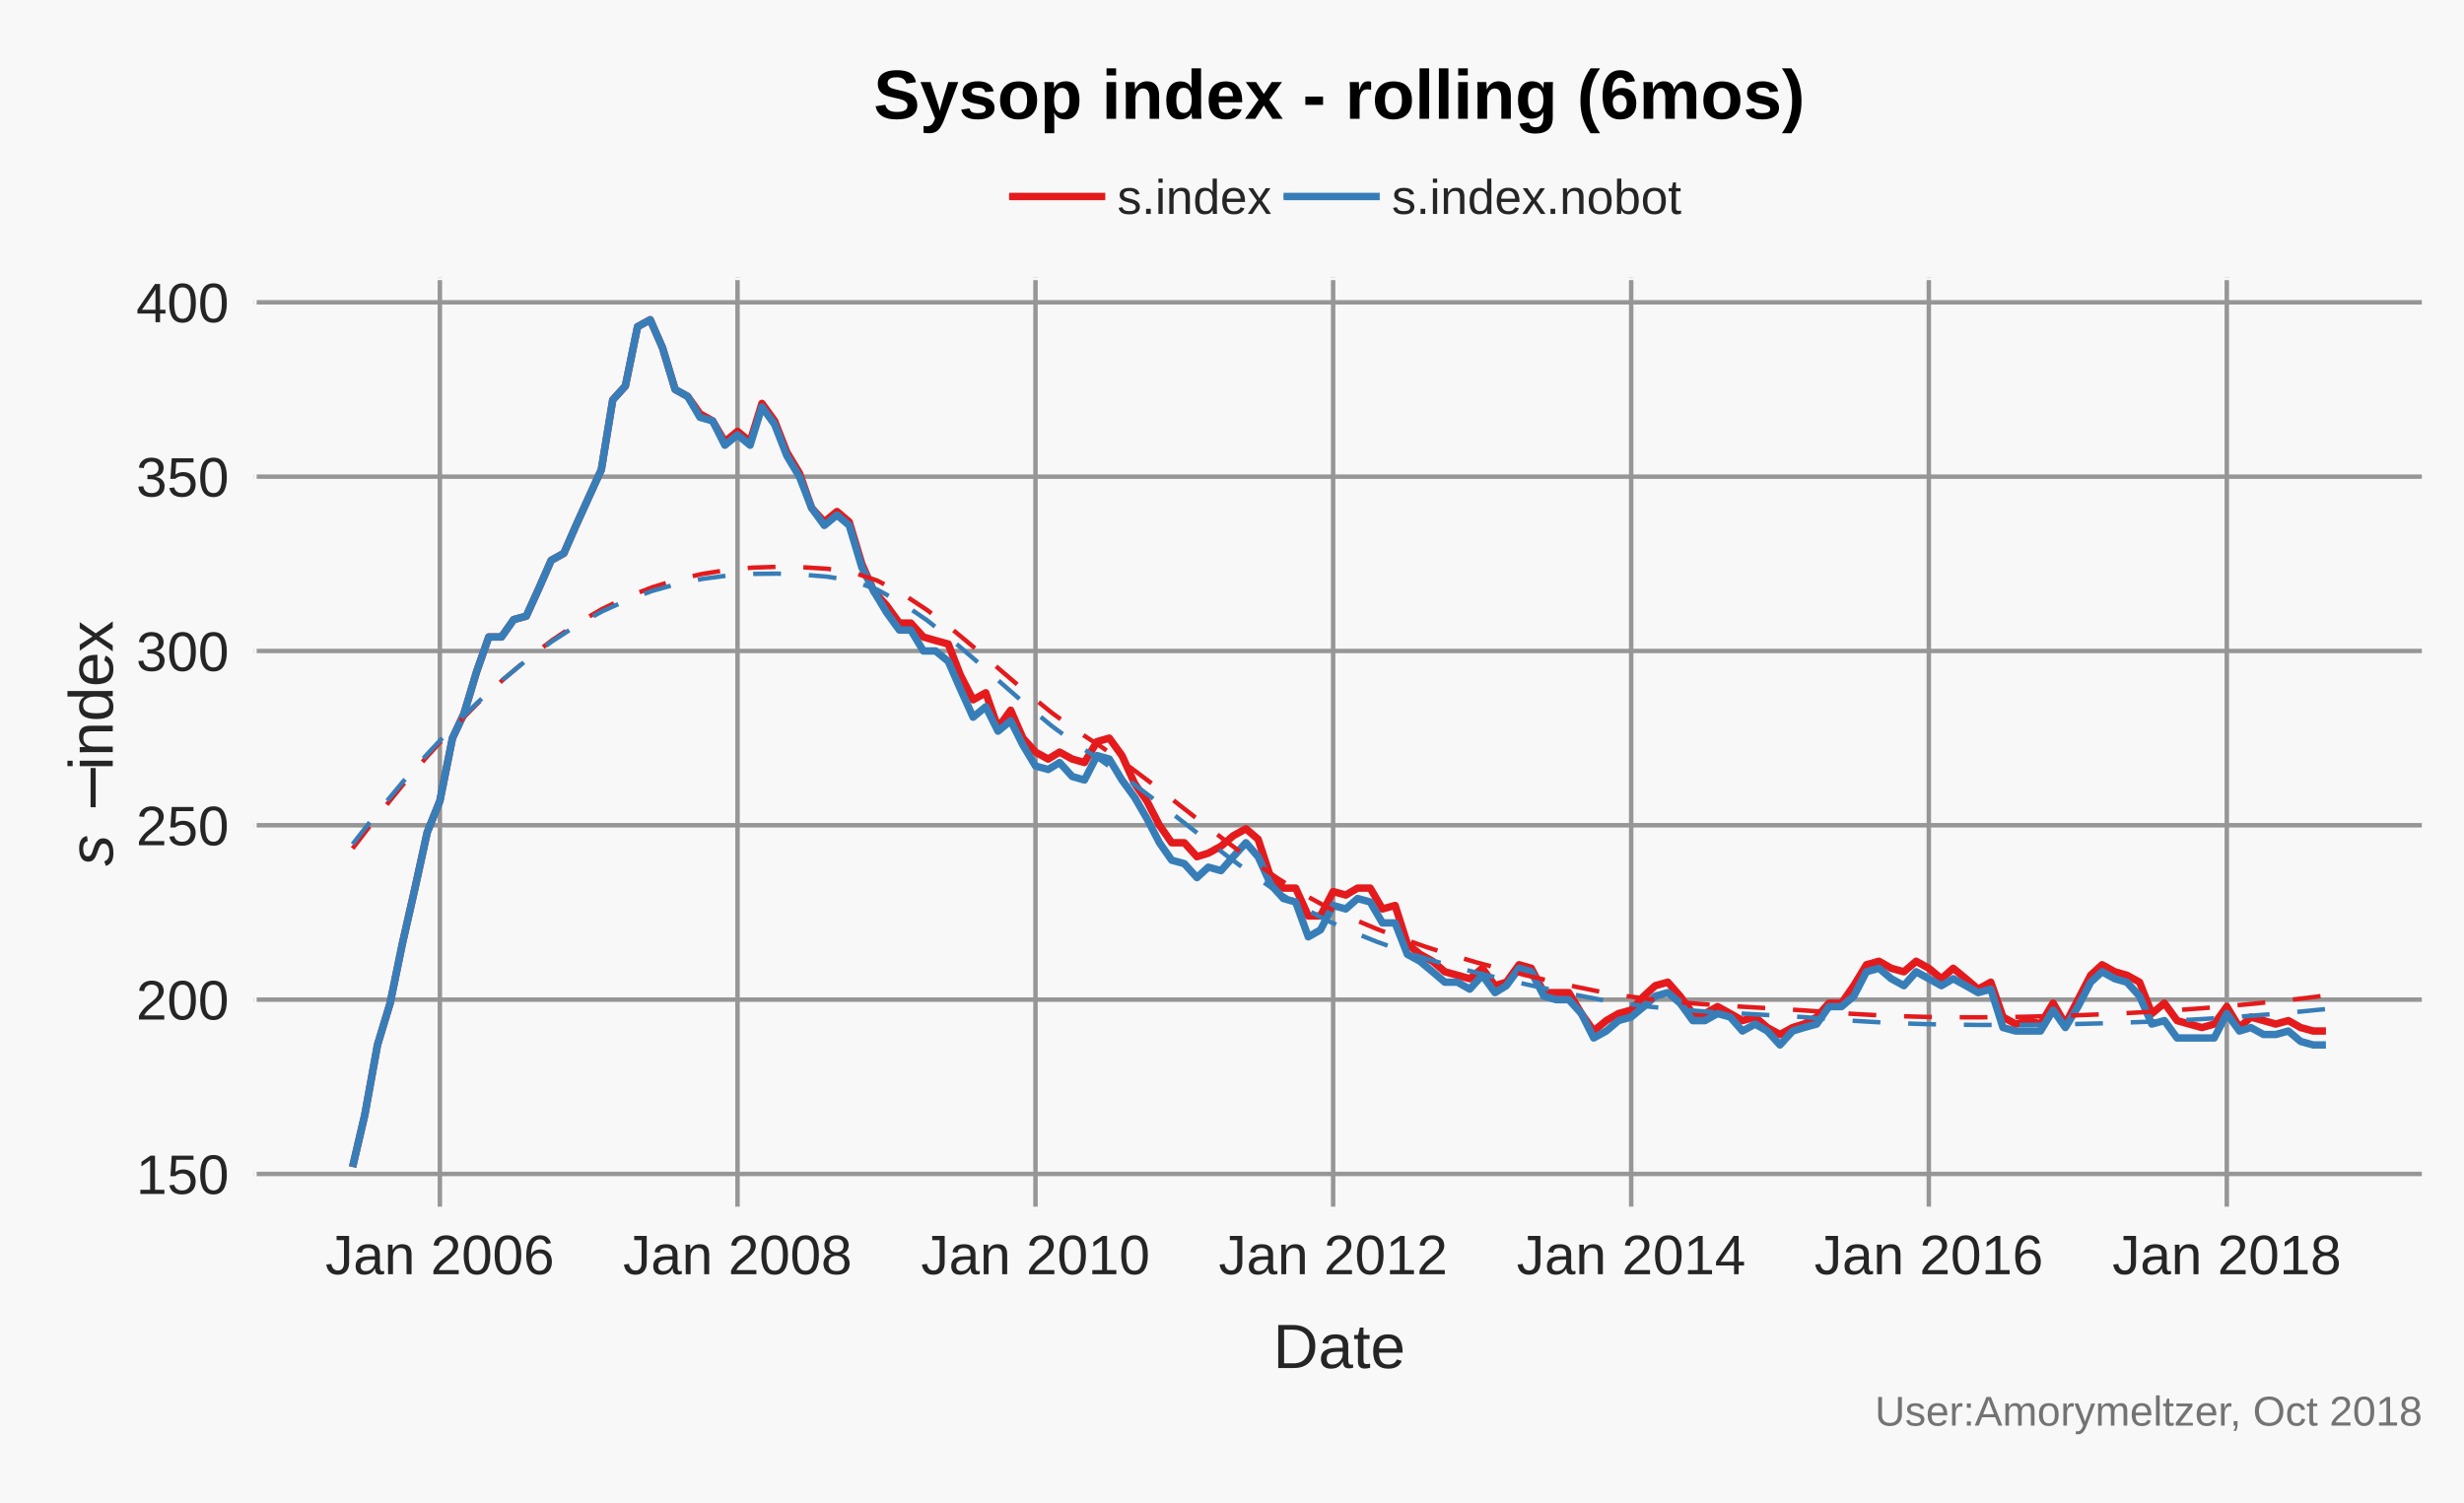
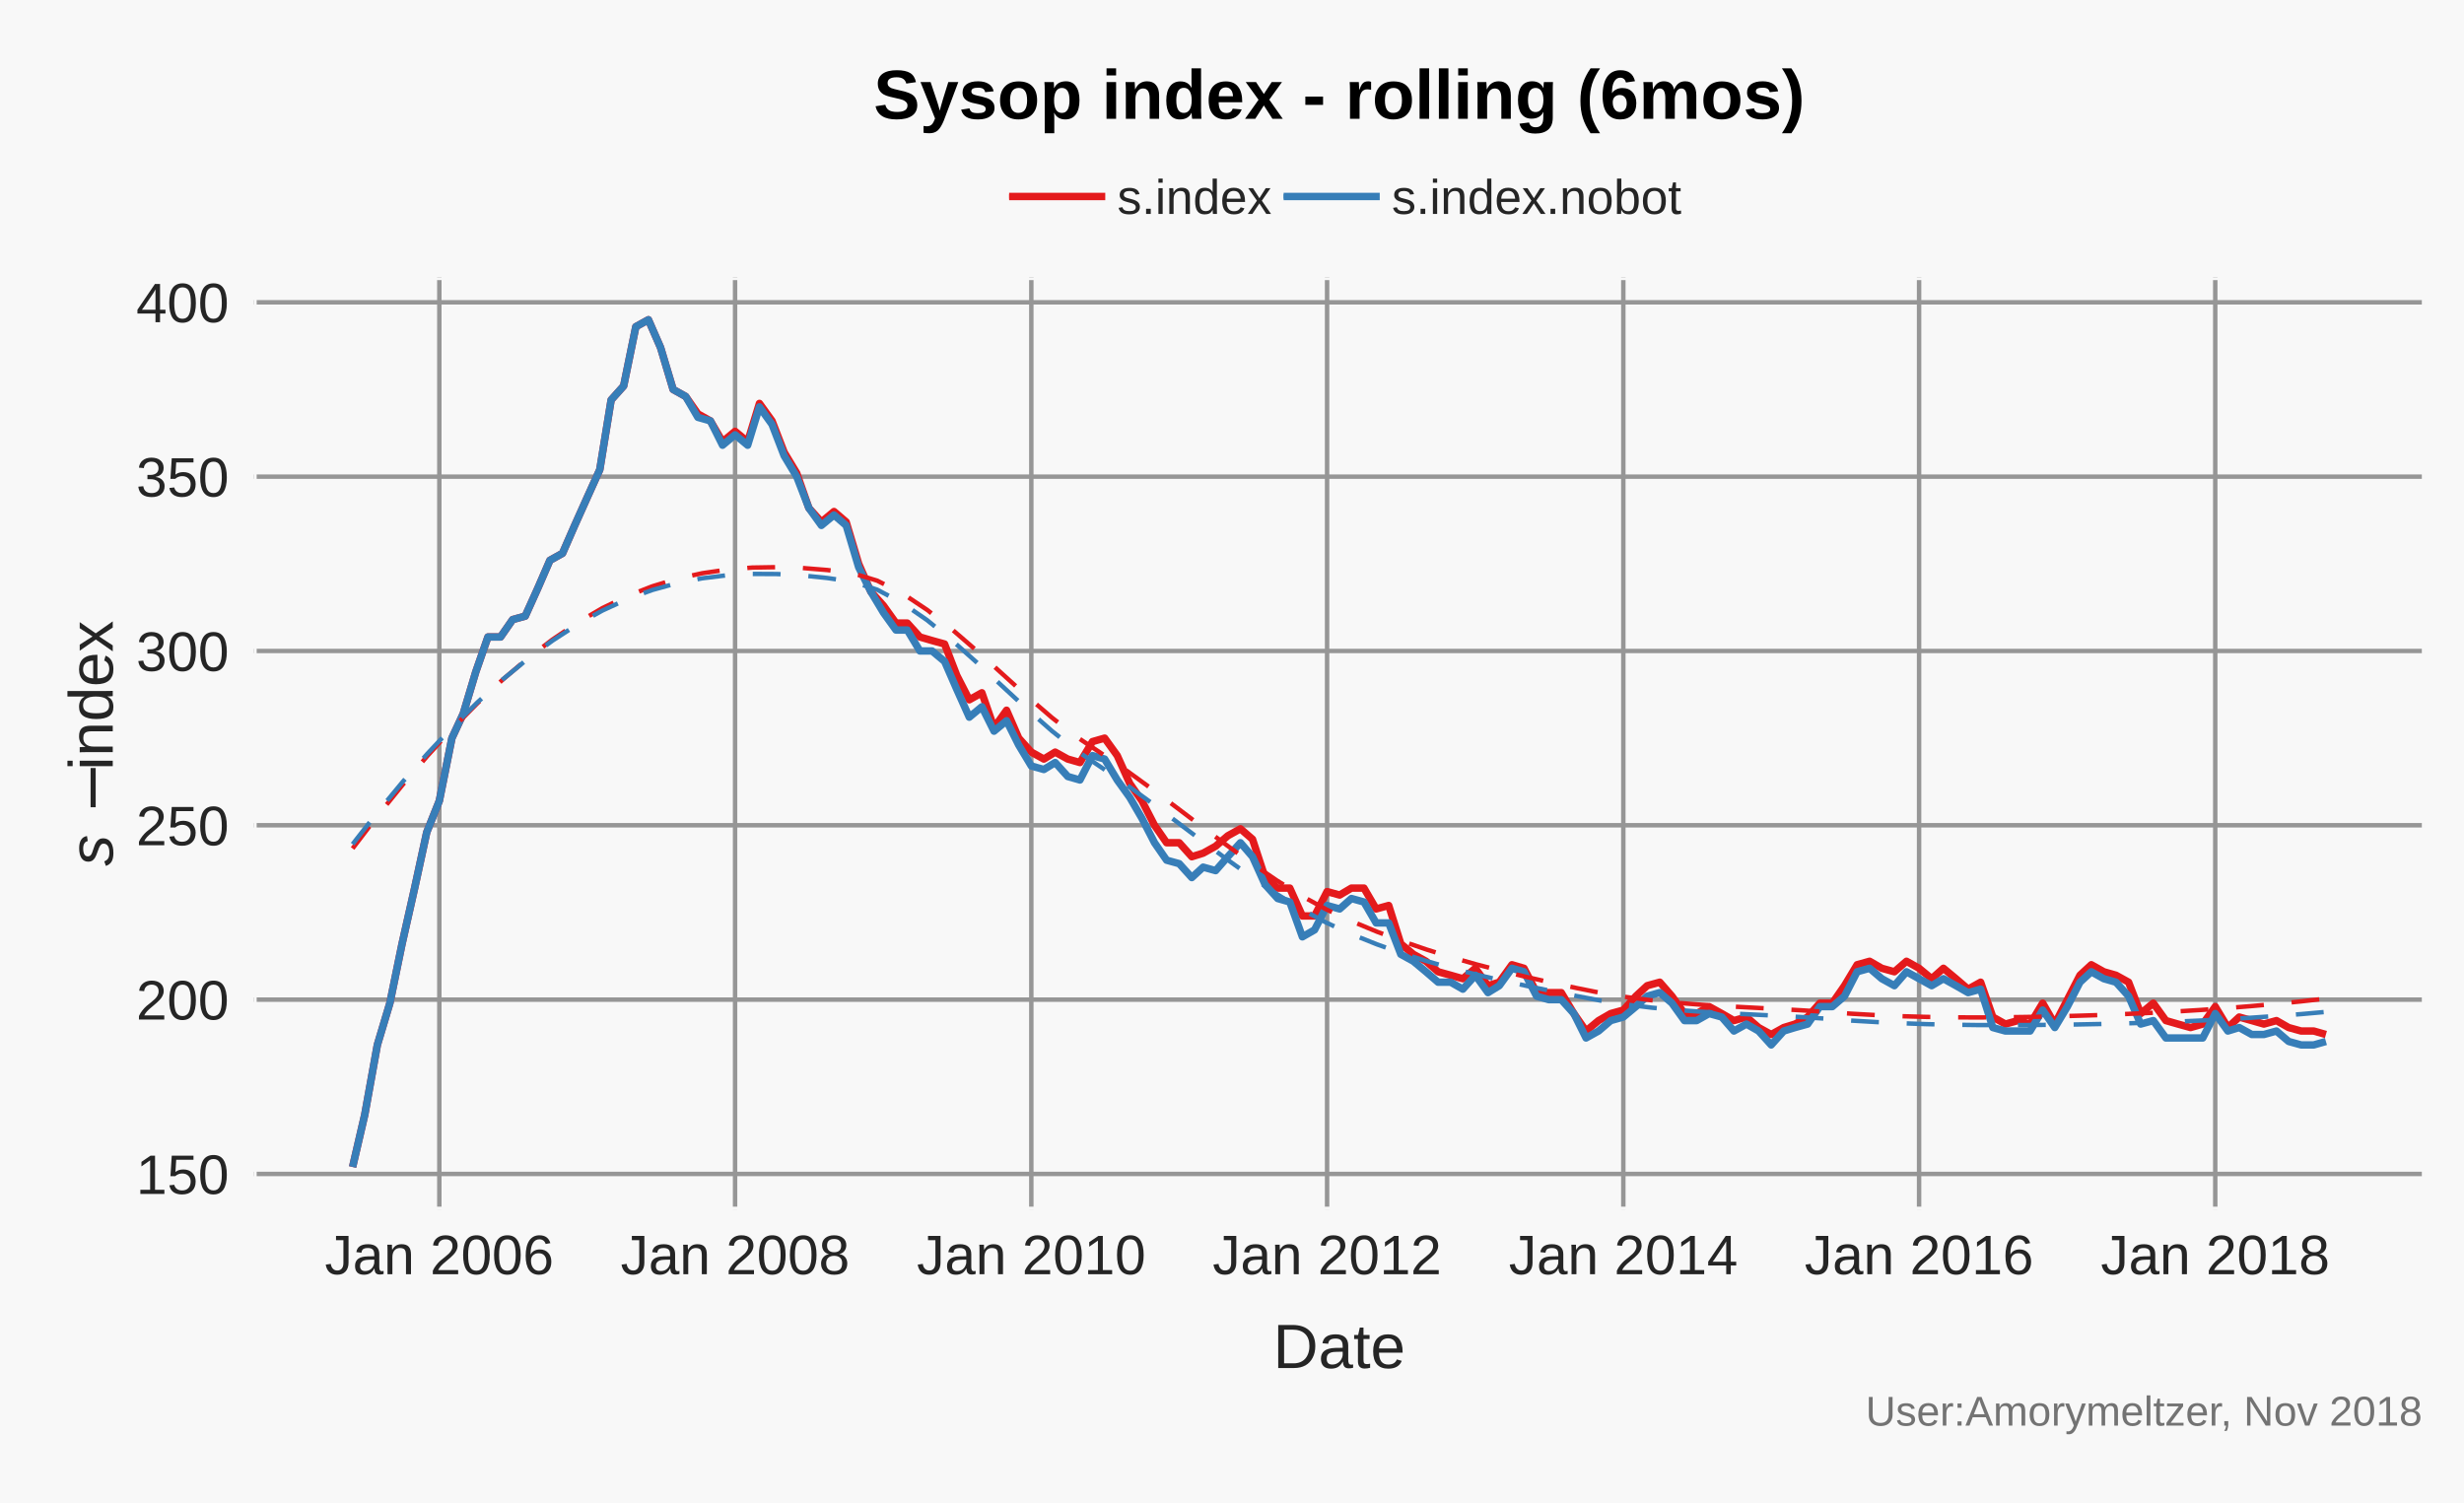
<svg xmlns="http://www.w3.org/2000/svg" viewBox="0 0 354.24 216.00">
  <defs>
    <style type="text/css">
    line, polyline, path, rect, circle {
      fill: none;
      stroke: #000000;
      stroke-linecap: round;
      stroke-linejoin: round;
      stroke-miterlimit: 10.00;
    }
  </style>
  </defs>
  <rect width="100%" height="100%" style="stroke: none; fill: #FFFFFF;" />
  <rect x="0.00" y="0.00" width="354.24" height="216.00" style="stroke-width: 0.78; stroke: #F8F8F8; fill: #F8F8F8;" />
  <defs>
    <clipPath id="cpMzYuNTA4OHwzNDguNTcxfDE3My44Njl8MzkuODc3Ng==">
      <rect x="36.51" y="39.88" width="312.06" height="133.99" />
    </clipPath>
  </defs>
  <rect x="36.51" y="39.88" width="312.06" height="133.99" style="stroke-width: 0.78; stroke: #F8F8F8; fill: #F8F8F8;" clip-path="url(#cpMzYuNTA4OHwzNDguNTcxfDE3My44Njl8MzkuODc3Ng==)" />
  <polyline points="36.51,168.78 348.57,168.78 " style="stroke-width: 0.64; stroke: #969696; stroke-linecap: butt;" clip-path="url(#cpMzYuNTA4OHwzNDguNTcxfDE3My44Njl8MzkuODc3Ng==)" />
  <polyline points="36.51,143.72 348.57,143.72 " style="stroke-width: 0.64; stroke: #969696; stroke-linecap: butt;" clip-path="url(#cpMzYuNTA4OHwzNDguNTcxfDE3My44Njl8MzkuODc3Ng==)" />
  <polyline points="36.51,118.65 348.57,118.65 " style="stroke-width: 0.64; stroke: #969696; stroke-linecap: butt;" clip-path="url(#cpMzYuNTA4OHwzNDguNTcxfDE3My44Njl8MzkuODc3Ng==)" />
  <polyline points="36.51,93.59 348.57,93.59 " style="stroke-width: 0.64; stroke: #969696; stroke-linecap: butt;" clip-path="url(#cpMzYuNTA4OHwzNDguNTcxfDE3My44Njl8MzkuODc3Ng==)" />
  <polyline points="36.51,68.53 348.57,68.53 " style="stroke-width: 0.64; stroke: #969696; stroke-linecap: butt;" clip-path="url(#cpMzYuNTA4OHwzNDguNTcxfDE3My44Njl8MzkuODc3Ng==)" />
  <polyline points="36.51,43.46 348.57,43.46 " style="stroke-width: 0.64; stroke: #969696; stroke-linecap: butt;" clip-path="url(#cpMzYuNTA4OHwzNDguNTcxfDE3My44Njl8MzkuODc3Ng==)" />
-   <polyline points="63.24,173.87 63.24,39.88 " style="stroke-width: 0.64; stroke: #969696; stroke-linecap: butt;" clip-path="url(#cpMzYuNTA4OHwzNDguNTcxfDE3My44Njl8MzkuODc3Ng==)" />
-   <polyline points="106.03,173.87 106.03,39.88 " style="stroke-width: 0.64; stroke: #969696; stroke-linecap: butt;" clip-path="url(#cpMzYuNTA4OHwzNDguNTcxfDE3My44Njl8MzkuODc3Ng==)" />
-   <polyline points="148.87,173.87 148.87,39.88 " style="stroke-width: 0.64; stroke: #969696; stroke-linecap: butt;" clip-path="url(#cpMzYuNTA4OHwzNDguNTcxfDE3My44Njl8MzkuODc3Ng==)" />
-   <polyline points="191.66,173.87 191.66,39.88 " style="stroke-width: 0.64; stroke: #969696; stroke-linecap: butt;" clip-path="url(#cpMzYuNTA4OHwzNDguNTcxfDE3My44Njl8MzkuODc3Ng==)" />
-   <polyline points="234.51,173.87 234.51,39.88 " style="stroke-width: 0.64; stroke: #969696; stroke-linecap: butt;" clip-path="url(#cpMzYuNTA4OHwzNDguNTcxfDE3My44Njl8MzkuODc3Ng==)" />
-   <polyline points="277.30,173.87 277.30,39.88 " style="stroke-width: 0.64; stroke: #969696; stroke-linecap: butt;" clip-path="url(#cpMzYuNTA4OHwzNDguNTcxfDE3My44Njl8MzkuODc3Ng==)" />
-   <polyline points="320.14,173.87 320.14,39.88 " style="stroke-width: 0.64; stroke: #969696; stroke-linecap: butt;" clip-path="url(#cpMzYuNTA4OHwzNDguNTcxfDE3My44Njl8MzkuODc3Ng==)" />
-   <polyline points="50.69,167.78 52.45,160.26 54.27,150.23 56.09,144.22 57.84,135.70 59.66,127.68 61.42,119.66 63.24,115.14 65.05,106.12 66.70,102.61 68.51,96.60 70.27,91.58 72.09,91.58 73.85,89.08 75.66,88.58 77.48,84.57 79.24,80.56 81.06,79.55 82.81,75.54 84.63,71.53 86.45,67.52 88.09,57.50 89.91,55.49 91.66,46.97 93.48,45.97 95.24,49.98 97.06,55.99 98.87,57.00 100.63,59.50 102.45,60.51 104.21,63.51 106.03,62.01 107.84,63.51 109.54,58.00 111.36,60.51 113.12,65.02 114.93,68.02 116.69,73.04 118.51,75.04 120.33,73.54 122.09,75.04 123.90,81.06 125.66,85.07 127.48,87.07 129.30,89.58 130.94,89.58 132.75,91.58 134.51,92.09 136.33,92.59 138.09,97.10 139.90,100.61 141.72,99.60 143.48,104.62 145.30,102.11 147.06,106.12 148.87,108.13 150.69,109.13 152.33,108.13 154.15,109.13 155.91,109.63 157.72,106.62 159.48,106.12 161.30,108.63 163.12,112.64 164.87,115.14 166.69,118.65 168.45,121.16 170.27,121.16 172.08,123.17 173.72,122.66 175.54,121.66 177.30,120.16 179.12,119.15 180.88,120.66 182.69,126.17 184.51,127.68 186.27,127.68 188.09,131.69 189.84,131.69 191.66,128.18 193.48,128.68 195.18,127.68 196.99,127.68 198.75,130.68 200.57,130.18 202.33,135.70 204.15,137.20 205.96,138.20 207.72,139.71 209.54,140.21 211.30,140.71 213.11,139.21 214.93,141.71 216.57,141.21 218.39,138.70 220.15,139.21 221.96,142.71 223.72,142.71 225.54,142.71 227.36,145.72 229.12,148.23 230.93,146.73 232.69,145.72 234.51,145.22 236.32,143.22 237.97,141.71 239.78,141.21 241.54,143.22 243.36,145.72 245.12,145.72 246.93,144.72 248.75,145.72 250.51,146.73 252.33,146.22 254.08,147.73 255.90,148.73 257.72,147.73 259.36,147.23 261.18,146.22 262.94,144.22 264.75,144.22 266.51,141.71 268.33,138.70 270.14,138.20 271.90,139.21 273.72,139.71 275.48,138.20 277.30,139.21 279.11,140.71 280.81,139.21 282.63,140.71 284.39,142.21 286.21,141.21 287.96,146.22 289.78,147.23 291.60,146.73 293.36,147.23 295.17,144.22 296.93,147.23 298.75,143.72 300.57,140.21 302.21,138.70 304.02,139.71 305.78,140.21 307.60,141.21 309.36,145.72 311.17,144.22 312.99,146.73 314.75,147.23 316.57,147.73 318.33,147.23 320.14,144.72 321.96,147.73 323.60,146.22 325.42,146.73 327.18,147.23 328.99,146.73 330.75,147.73 332.57,148.23 334.39,148.23 " style="stroke-width: 1.07; stroke: #E41A1C; stroke-linecap: butt;" clip-path="url(#cpMzYuNTA4OHwzNDguNTcxfDE3My44Njl8MzkuODc3Ng==)" />
-   <polyline points="50.69,167.78 52.45,160.26 54.27,150.23 56.09,144.22 57.84,135.70 59.66,127.68 61.42,119.66 63.24,115.14 65.05,106.12 66.70,102.61 68.51,96.60 70.27,91.58 72.09,91.58 73.85,89.08 75.66,88.58 77.48,84.57 79.24,80.56 81.06,79.55 82.81,75.54 84.63,71.53 86.45,67.52 88.09,57.50 89.91,55.49 91.66,46.97 93.48,45.97 95.24,49.98 97.06,55.99 98.87,57.00 100.63,60.00 102.45,60.51 104.21,64.01 106.03,62.51 107.84,64.01 109.54,58.50 111.36,61.01 113.12,65.52 114.93,68.53 116.69,73.04 118.51,75.54 120.33,74.04 122.09,75.54 123.90,81.56 125.66,85.07 127.48,88.08 129.30,90.58 130.94,90.58 132.75,93.59 134.51,93.59 136.33,95.09 138.09,99.10 139.90,103.11 141.72,101.61 143.48,105.12 145.30,103.62 147.06,107.12 148.87,110.13 150.69,110.63 152.33,109.63 154.15,111.64 155.91,112.14 157.72,108.63 159.48,109.13 161.30,112.14 163.12,114.64 164.87,117.65 166.69,121.16 168.45,123.67 170.27,124.17 172.08,126.17 173.72,124.67 175.54,125.17 177.30,123.17 179.12,121.16 180.88,123.17 182.69,127.18 184.51,129.18 186.27,129.68 188.09,134.69 189.84,133.69 191.66,130.18 193.48,130.68 195.18,129.18 196.99,129.68 198.75,132.69 200.57,132.69 202.33,137.20 204.15,138.20 205.96,139.71 207.72,141.21 209.54,141.21 211.30,142.21 213.11,140.21 214.93,142.71 216.57,141.71 218.39,139.21 220.15,139.71 221.96,143.22 223.72,143.72 225.54,143.72 227.36,145.72 229.12,149.23 230.93,148.23 232.69,146.73 234.51,146.22 236.32,144.72 237.97,143.22 239.78,142.71 241.54,144.22 243.36,146.73 245.12,146.73 246.93,145.72 248.75,146.22 250.51,148.23 252.33,147.23 254.08,148.23 255.90,150.23 257.72,148.23 259.36,147.73 261.18,147.23 262.94,144.72 264.75,144.72 266.51,143.22 268.33,139.71 270.14,139.21 271.90,140.71 273.72,141.71 275.48,139.71 277.30,140.71 279.11,141.71 280.81,140.71 282.63,141.71 284.39,142.71 286.21,142.21 287.96,147.73 289.78,148.23 291.60,148.23 293.36,148.23 295.17,145.22 296.93,147.73 298.75,144.72 300.57,141.21 302.21,139.71 304.02,140.71 305.78,141.21 307.60,143.22 309.36,147.23 311.17,146.73 312.99,149.23 314.75,149.23 316.57,149.23 318.33,149.23 320.14,145.72 321.96,148.23 323.60,147.73 325.42,148.73 327.18,148.73 328.99,148.23 330.75,149.73 332.57,150.23 334.39,150.23 " style="stroke-width: 1.07; stroke: #377EB8; stroke-linecap: butt;" clip-path="url(#cpMzYuNTA4OHwzNDguNTcxfDE3My44Njl8MzkuODc3Ng==)" />
-   <polyline points="50.69,121.99 54.28,117.31 57.88,112.87 61.47,108.69 65.06,104.77 68.65,101.13 72.24,97.79 75.83,94.74 79.42,92.01 83.01,89.61 86.60,87.54 90.19,85.82 93.79,84.43 97.38,83.33 100.97,82.51 104.56,81.95 108.15,81.61 111.74,81.49 115.33,81.55 118.92,81.77 122.51,82.26 126.11,83.47 129.70,85.34 133.29,87.71 136.88,90.46 140.47,93.44 144.06,96.54 147.65,99.60 151.24,102.50 154.83,105.09 158.42,107.43 162.02,109.97 165.61,112.66 169.20,115.45 172.79,118.26 176.38,121.03 179.97,123.70 183.56,126.19 187.15,128.45 190.74,130.40 194.34,132.05 197.93,133.55 201.52,134.92 205.11,136.17 208.70,137.32 212.29,138.37 215.88,139.34 219.47,140.24 223.06,141.09 226.65,141.89 230.25,142.62 233.84,143.21 237.43,143.68 241.02,144.06 244.61,144.35 248.20,144.60 251.79,144.81 255.38,145.02 258.97,145.24 262.57,145.49 266.16,145.75 269.75,145.95 273.34,146.10 276.93,146.20 280.52,146.25 284.11,146.26 287.70,146.24 291.29,146.17 294.88,146.08 298.48,145.97 302.07,145.83 305.66,145.66 309.25,145.46 312.84,145.23 316.43,144.97 320.02,144.67 323.61,144.34 327.20,143.97 330.80,143.57 334.39,143.12 " style="stroke-width: 0.64; stroke: #E41A1C; stroke-dasharray: 4.00,4.00; stroke-linecap: butt;" clip-path="url(#cpMzYuNTA4OHwzNDguNTcxfDE3My44Njl8MzkuODc3Ng==)" />
-   <polyline points="50.69,121.37 54.28,116.79 57.88,112.45 61.47,108.37 65.06,104.55 68.65,101.00 72.24,97.75 75.83,94.80 79.42,92.17 83.01,89.85 86.60,87.88 90.19,86.26 93.79,84.95 97.38,83.95 100.97,83.23 104.56,82.75 108.15,82.51 111.74,82.47 115.33,82.61 118.92,82.91 122.51,83.47 126.11,84.77 129.70,86.72 133.29,89.19 136.88,92.04 140.47,95.12 144.06,98.30 147.65,101.44 151.24,104.40 154.83,107.05 158.42,109.43 162.02,111.99 165.61,114.70 169.20,117.48 172.79,120.29 176.38,123.04 179.97,125.69 183.56,128.16 187.15,130.39 190.74,132.32 194.34,133.94 197.93,135.39 201.52,136.68 205.11,137.85 208.70,138.89 212.29,139.85 215.88,140.72 219.47,141.53 223.06,142.31 226.65,143.06 230.25,143.75 233.84,144.31 237.43,144.76 241.02,145.10 244.61,145.38 248.20,145.60 251.79,145.80 255.38,146.00 258.97,146.21 262.57,146.47 266.16,146.74 269.75,146.95 273.34,147.12 276.93,147.24 280.52,147.31 284.11,147.35 287.70,147.36 291.29,147.34 294.88,147.29 298.48,147.22 302.07,147.13 305.66,147.01 309.25,146.88 312.84,146.71 316.43,146.52 320.02,146.29 323.61,146.04 327.20,145.75 330.80,145.43 334.39,145.07 " style="stroke-width: 0.64; stroke: #377EB8; stroke-dasharray: 4.00,4.00; stroke-linecap: butt;" clip-path="url(#cpMzYuNTA4OHwzNDguNTcxfDE3My44Njl8MzkuODc3Ng==)" />
+   <polyline points="63.16,173.87 63.16,39.88 " style="stroke-width: 0.64; stroke: #969696; stroke-linecap: butt;" clip-path="url(#cpMzYuNTA4OHwzNDguNTcxfDE3My44Njl8MzkuODc3Ng==)" />
+   <polyline points="105.68,173.87 105.68,39.88 " style="stroke-width: 0.64; stroke: #969696; stroke-linecap: butt;" clip-path="url(#cpMzYuNTA4OHwzNDguNTcxfDE3My44Njl8MzkuODc3Ng==)" />
+   <polyline points="148.27,173.87 148.27,39.88 " style="stroke-width: 0.64; stroke: #969696; stroke-linecap: butt;" clip-path="url(#cpMzYuNTA4OHwzNDguNTcxfDE3My44Njl8MzkuODc3Ng==)" />
+   <polyline points="190.79,173.87 190.79,39.88 " style="stroke-width: 0.64; stroke: #969696; stroke-linecap: butt;" clip-path="url(#cpMzYuNTA4OHwzNDguNTcxfDE3My44Njl8MzkuODc3Ng==)" />
+   <polyline points="233.38,173.87 233.38,39.88 " style="stroke-width: 0.64; stroke: #969696; stroke-linecap: butt;" clip-path="url(#cpMzYuNTA4OHwzNDguNTcxfDE3My44Njl8MzkuODc3Ng==)" />
+   <polyline points="275.90,173.87 275.90,39.88 " style="stroke-width: 0.64; stroke: #969696; stroke-linecap: butt;" clip-path="url(#cpMzYuNTA4OHwzNDguNTcxfDE3My44Njl8MzkuODc3Ng==)" />
+   <polyline points="318.48,173.87 318.48,39.88 " style="stroke-width: 0.64; stroke: #969696; stroke-linecap: butt;" clip-path="url(#cpMzYuNTA4OHwzNDguNTcxfDE3My44Njl8MzkuODc3Ng==)" />
+   <polyline points="50.69,167.78 52.44,160.26 54.25,150.23 56.05,144.22 57.80,135.70 59.61,127.68 61.35,119.66 63.16,115.14 64.97,106.12 66.60,102.61 68.40,96.60 70.15,91.58 71.96,91.58 73.70,89.08 75.51,88.58 77.32,84.57 79.06,80.56 80.87,79.55 82.62,75.54 84.42,71.53 86.23,67.52 87.86,57.50 89.66,55.49 91.41,46.97 93.22,45.97 94.97,49.98 96.77,55.99 98.58,57.00 100.33,59.50 102.13,60.51 103.88,63.51 105.68,62.01 107.49,63.51 109.18,58.00 110.99,60.51 112.73,65.02 114.54,68.02 116.29,73.04 118.09,75.04 119.90,73.54 121.65,75.04 123.45,81.06 125.20,85.07 127.01,87.07 128.81,89.58 130.44,89.58 132.25,91.58 134.00,92.09 135.80,92.59 137.55,97.10 139.35,100.61 141.16,99.60 142.91,104.62 144.71,102.11 146.46,106.12 148.27,108.13 150.07,109.13 151.70,108.13 153.51,109.13 155.26,109.63 157.06,106.62 158.81,106.12 160.62,108.63 162.42,112.64 164.17,115.14 165.98,118.65 167.72,121.16 169.53,121.16 171.34,123.17 172.97,122.66 174.77,121.66 176.52,120.16 178.33,119.15 180.07,120.66 181.88,126.17 183.69,127.68 185.43,127.68 187.24,131.69 188.99,131.69 190.79,128.18 192.60,128.68 194.29,127.68 196.09,127.68 197.84,130.68 199.65,130.18 201.39,135.70 203.20,137.20 205.01,138.20 206.75,139.71 208.56,140.21 210.31,140.71 212.11,139.21 213.92,141.71 215.55,141.21 217.36,138.70 219.10,139.21 220.91,142.71 222.66,142.71 224.46,142.71 226.27,145.72 228.02,148.23 229.82,146.73 231.57,145.72 233.38,145.22 235.18,143.22 236.81,141.71 238.62,141.21 240.37,143.22 242.17,145.72 243.92,145.72 245.72,144.72 247.53,145.72 249.28,146.73 251.08,146.22 252.83,147.73 254.64,148.73 256.44,147.73 258.07,147.23 259.88,146.22 261.63,144.22 263.43,144.22 265.18,141.71 266.99,138.70 268.79,138.20 270.54,139.21 272.35,139.71 274.09,138.20 275.90,139.21 277.71,140.71 279.40,139.21 281.20,140.71 282.95,142.21 284.75,141.21 286.50,146.22 288.31,147.23 290.11,146.73 291.86,147.23 293.67,144.22 295.41,147.23 297.22,143.72 299.03,140.21 300.66,138.70 302.46,139.71 304.21,140.21 306.02,141.21 307.76,145.72 309.57,144.22 311.38,146.73 313.12,147.23 314.93,147.73 316.68,147.23 318.48,144.72 320.29,147.73 321.92,146.22 323.73,146.73 325.47,147.23 327.28,146.73 329.03,147.73 330.83,148.23 332.64,148.23 334.39,148.73 " style="stroke-width: 1.07; stroke: #E41A1C; stroke-linecap: butt;" clip-path="url(#cpMzYuNTA4OHwzNDguNTcxfDE3My44Njl8MzkuODc3Ng==)" />
+   <polyline points="50.69,167.78 52.44,160.26 54.25,150.23 56.05,144.22 57.80,135.70 59.61,127.68 61.35,119.66 63.16,115.14 64.97,106.12 66.60,102.61 68.40,96.60 70.15,91.58 71.96,91.58 73.70,89.08 75.51,88.58 77.32,84.57 79.06,80.56 80.87,79.55 82.62,75.54 84.42,71.53 86.23,67.52 87.86,57.50 89.66,55.49 91.41,46.97 93.22,45.97 94.97,49.98 96.77,55.99 98.58,57.00 100.33,60.00 102.13,60.51 103.88,64.01 105.68,62.51 107.49,64.01 109.18,58.50 110.99,61.01 112.73,65.52 114.54,68.53 116.29,73.04 118.09,75.54 119.90,74.04 121.65,75.54 123.45,81.56 125.20,85.07 127.01,88.08 128.81,90.58 130.44,90.58 132.25,93.59 134.00,93.59 135.80,95.09 137.55,99.10 139.35,103.11 141.16,101.61 142.91,105.12 144.71,103.62 146.46,107.12 148.27,110.13 150.07,110.63 151.70,109.63 153.51,111.64 155.26,112.14 157.06,108.63 158.81,109.13 160.62,112.14 162.42,114.64 164.17,117.65 165.98,121.16 167.72,123.67 169.53,124.17 171.34,126.17 172.97,124.67 174.77,125.17 176.52,123.17 178.33,121.16 180.07,123.17 181.88,127.18 183.69,129.18 185.43,129.68 187.24,134.69 188.99,133.69 190.79,130.18 192.60,130.68 194.29,129.18 196.09,129.68 197.84,132.69 199.65,132.69 201.39,137.20 203.20,138.20 205.01,139.71 206.75,141.21 208.56,141.21 210.31,142.21 212.11,140.21 213.92,142.71 215.55,141.71 217.36,139.21 219.10,139.71 220.91,143.22 222.66,143.72 224.46,143.72 226.27,145.72 228.02,149.23 229.82,148.23 231.57,146.73 233.38,146.22 235.18,144.72 236.81,143.22 238.62,142.71 240.37,144.22 242.17,146.73 243.92,146.73 245.72,145.72 247.53,146.22 249.28,148.23 251.08,147.23 252.83,148.23 254.64,150.23 256.44,148.23 258.07,147.73 259.88,147.23 261.63,144.72 263.43,144.72 265.18,143.22 266.99,139.71 268.79,139.21 270.54,140.71 272.35,141.71 274.09,139.71 275.90,140.71 277.71,141.71 279.40,140.71 281.20,141.71 282.95,142.71 284.75,142.21 286.50,147.73 288.31,148.23 290.11,148.23 291.86,148.23 293.67,145.22 295.41,147.73 297.22,144.72 299.03,141.21 300.66,139.71 302.46,140.71 304.21,141.21 306.02,143.22 307.76,147.23 309.57,146.73 311.38,149.23 313.12,149.23 314.93,149.23 316.68,149.23 318.48,145.72 320.29,148.23 321.92,147.73 323.73,148.73 325.47,148.73 327.28,148.23 329.03,149.73 330.83,150.23 332.64,150.23 334.39,149.73 " style="stroke-width: 1.07; stroke: #377EB8; stroke-linecap: butt;" clip-path="url(#cpMzYuNTA4OHwzNDguNTcxfDE3My44Njl8MzkuODc3Ng==)" />
+   <polyline points="50.69,121.99 54.28,117.29 57.88,112.84 61.47,108.65 65.06,104.73 68.65,101.09 72.24,97.74 75.83,94.69 79.42,91.95 83.01,89.53 86.60,87.43 90.19,85.69 93.79,84.29 97.38,83.20 100.97,82.41 104.56,81.89 108.15,81.60 111.74,81.54 115.33,81.66 118.92,81.95 122.51,82.39 126.11,83.48 129.70,85.29 133.29,87.68 136.88,90.50 140.47,93.60 144.06,96.85 147.65,100.09 151.24,103.18 154.83,105.97 158.42,108.37 162.02,110.83 165.61,113.44 169.20,116.13 172.79,118.85 176.38,121.53 179.97,124.13 183.56,126.58 187.15,128.81 190.74,130.78 194.34,132.45 197.93,133.94 201.52,135.29 205.11,136.52 208.70,137.64 212.29,138.66 215.88,139.59 219.47,140.46 223.06,141.28 226.65,142.05 230.25,142.77 233.84,143.35 237.43,143.81 241.02,144.17 244.61,144.45 248.20,144.67 251.79,144.86 255.38,145.05 258.97,145.25 262.57,145.48 266.16,145.74 269.75,145.94 273.34,146.10 276.93,146.20 280.52,146.26 284.11,146.28 287.70,146.26 291.29,146.21 294.88,146.14 298.48,146.04 302.07,145.93 305.66,145.78 309.25,145.62 312.84,145.42 316.43,145.20 320.02,144.94 323.61,144.65 327.20,144.33 330.80,143.97 334.39,143.57 " style="stroke-width: 0.64; stroke: #E41A1C; stroke-dasharray: 4.00,4.00; stroke-linecap: butt;" clip-path="url(#cpMzYuNTA4OHwzNDguNTcxfDE3My44Njl8MzkuODc3Ng==)" />
+   <polyline points="50.69,121.37 54.28,116.77 57.88,112.42 61.47,108.33 65.06,104.51 68.65,100.97 72.24,97.71 75.83,94.76 79.42,92.11 83.01,89.78 86.60,87.78 90.19,86.13 93.79,84.82 97.38,83.83 100.97,83.14 104.56,82.70 108.15,82.51 111.74,82.53 115.33,82.73 118.92,83.10 122.51,83.62 126.11,84.78 129.70,86.68 133.29,89.16 136.88,92.08 140.47,95.28 144.06,98.62 147.65,101.94 151.24,105.10 154.83,107.95 158.42,110.39 162.02,112.87 165.61,115.48 169.20,118.17 172.79,120.88 176.38,123.54 179.97,126.11 183.56,128.53 187.15,130.74 190.74,132.68 194.34,134.32 197.93,135.76 201.52,137.04 205.11,138.18 208.70,139.20 212.29,140.12 215.88,140.96 219.47,141.74 223.06,142.48 226.65,143.20 230.25,143.88 233.84,144.43 237.43,144.87 241.02,145.20 244.61,145.46 248.20,145.67 251.79,145.85 255.38,146.03 258.97,146.22 262.57,146.46 266.16,146.73 269.75,146.94 273.34,147.11 276.93,147.24 280.52,147.32 284.11,147.37 287.70,147.38 291.29,147.37 294.88,147.34 298.48,147.29 302.07,147.22 305.66,147.13 309.25,147.02 312.84,146.88 316.43,146.72 320.02,146.54 323.61,146.32 327.20,146.07 330.80,145.80 334.39,145.48 " style="stroke-width: 0.64; stroke: #377EB8; stroke-dasharray: 4.00,4.00; stroke-linecap: butt;" clip-path="url(#cpMzYuNTA4OHwzNDguNTcxfDE3My44Njl8MzkuODc3Ng==)" />
  <rect x="36.51" y="39.88" width="312.06" height="133.99" style="stroke-width: 0.78; stroke: #F8F8F8;" clip-path="url(#cpMzYuNTA4OHwzNDguNTcxfDE3My44Njl8MzkuODc3Ng==)" />
  <defs>
    <clipPath id="cpMHwzNTQuMjR8MjE2fDA=">
      <rect x="0.00" y="0.00" width="354.24" height="216.00" />
    </clipPath>
  </defs>
  <g clip-path="url(#cpMHwzNTQuMjR8MjE2fDA=)">
    <text x="19.57" y="171.65" style="font-size: 8.00px; fill: #252525; font-family: Arial;" textLength="13.35px" lengthAdjust="spacingAndGlyphs">150</text>
  </g>
  <g clip-path="url(#cpMHwzNTQuMjR8MjE2fDA=)">
    <text x="19.57" y="146.58" style="font-size: 8.00px; fill: #252525; font-family: Arial;" textLength="13.35px" lengthAdjust="spacingAndGlyphs">200</text>
  </g>
  <g clip-path="url(#cpMHwzNTQuMjR8MjE2fDA=)">
    <text x="19.57" y="121.52" style="font-size: 8.00px; fill: #252525; font-family: Arial;" textLength="13.35px" lengthAdjust="spacingAndGlyphs">250</text>
  </g>
  <g clip-path="url(#cpMHwzNTQuMjR8MjE2fDA=)">
    <text x="19.57" y="96.46" style="font-size: 8.00px; fill: #252525; font-family: Arial;" textLength="13.35px" lengthAdjust="spacingAndGlyphs">300</text>
  </g>
  <g clip-path="url(#cpMHwzNTQuMjR8MjE2fDA=)">
    <text x="19.57" y="71.39" style="font-size: 8.00px; fill: #252525; font-family: Arial;" textLength="13.35px" lengthAdjust="spacingAndGlyphs">350</text>
  </g>
  <g clip-path="url(#cpMHwzNTQuMjR8MjE2fDA=)">
    <text x="19.57" y="46.33" style="font-size: 8.00px; fill: #252525; font-family: Arial;" textLength="13.35px" lengthAdjust="spacingAndGlyphs">400</text>
  </g>
  <g clip-path="url(#cpMHwzNTQuMjR8MjE2fDA=)">
-     <text x="46.78" y="183.19" style="font-size: 8.00px; fill: #252525; font-family: Arial;" textLength="32.92px" lengthAdjust="spacingAndGlyphs">Jan 2006</text>
+     <text x="46.70" y="183.19" style="font-size: 8.00px; fill: #252525; font-family: Arial;" textLength="32.92px" lengthAdjust="spacingAndGlyphs">Jan 2006</text>
  </g>
  <g clip-path="url(#cpMHwzNTQuMjR8MjE2fDA=)">
-     <text x="89.57" y="183.19" style="font-size: 8.00px; fill: #252525; font-family: Arial;" textLength="32.92px" lengthAdjust="spacingAndGlyphs">Jan 2008</text>
+     <text x="89.23" y="183.19" style="font-size: 8.00px; fill: #252525; font-family: Arial;" textLength="32.92px" lengthAdjust="spacingAndGlyphs">Jan 2008</text>
  </g>
  <g clip-path="url(#cpMHwzNTQuMjR8MjE2fDA=)">
-     <text x="132.41" y="183.19" style="font-size: 8.00px; fill: #252525; font-family: Arial;" textLength="32.92px" lengthAdjust="spacingAndGlyphs">Jan 2010</text>
+     <text x="131.81" y="183.19" style="font-size: 8.00px; fill: #252525; font-family: Arial;" textLength="32.92px" lengthAdjust="spacingAndGlyphs">Jan 2010</text>
  </g>
  <g clip-path="url(#cpMHwzNTQuMjR8MjE2fDA=)">
-     <text x="175.20" y="183.19" style="font-size: 8.00px; fill: #252525; font-family: Arial;" textLength="32.92px" lengthAdjust="spacingAndGlyphs">Jan 2012</text>
+     <text x="174.33" y="183.19" style="font-size: 8.00px; fill: #252525; font-family: Arial;" textLength="32.92px" lengthAdjust="spacingAndGlyphs">Jan 2012</text>
  </g>
  <g clip-path="url(#cpMHwzNTQuMjR8MjE2fDA=)">
-     <text x="218.05" y="183.19" style="font-size: 8.00px; fill: #252525; font-family: Arial;" textLength="32.92px" lengthAdjust="spacingAndGlyphs">Jan 2014</text>
+     <text x="216.92" y="183.19" style="font-size: 8.00px; fill: #252525; font-family: Arial;" textLength="32.92px" lengthAdjust="spacingAndGlyphs">Jan 2014</text>
  </g>
  <g clip-path="url(#cpMHwzNTQuMjR8MjE2fDA=)">
-     <text x="260.84" y="183.19" style="font-size: 8.00px; fill: #252525; font-family: Arial;" textLength="32.92px" lengthAdjust="spacingAndGlyphs">Jan 2016</text>
+     <text x="259.44" y="183.19" style="font-size: 8.00px; fill: #252525; font-family: Arial;" textLength="32.92px" lengthAdjust="spacingAndGlyphs">Jan 2016</text>
  </g>
  <g clip-path="url(#cpMHwzNTQuMjR8MjE2fDA=)">
-     <text x="303.68" y="183.19" style="font-size: 8.00px; fill: #252525; font-family: Arial;" textLength="32.92px" lengthAdjust="spacingAndGlyphs">Jan 2018</text>
+     <text x="302.02" y="183.19" style="font-size: 8.00px; fill: #252525; font-family: Arial;" textLength="32.92px" lengthAdjust="spacingAndGlyphs">Jan 2018</text>
  </g>
  <g clip-path="url(#cpMHwzNTQuMjR8MjE2fDA=)">
    <text x="183.03" y="196.68" style="font-size: 9.00px; fill: #252525; font-family: Arial;" textLength="19.01px" lengthAdjust="spacingAndGlyphs">Date</text>
  </g>
  <g clip-path="url(#cpMHwzNTQuMjR8MjE2fDA=)">
    <text transform="translate(16.21,124.51) rotate(-90)" style="font-size: 9.00px; font-style: italic; fill: #252525; font-family: Arial;" textLength="4.50px" lengthAdjust="spacingAndGlyphs">s</text>
  </g>
  <g clip-path="url(#cpMHwzNTQuMjR8MjE2fDA=)">
    <text transform="translate(16.21,120.01) rotate(-90)" style="font-size: 9.00px; fill: #252525; font-family: Symbol;" textLength="3.00px" lengthAdjust="spacingAndGlyphs"> </text>
  </g>
  <g clip-path="url(#cpMHwzNTQuMjR8MjE2fDA=)">
    <text transform="translate(16.21,117.01) rotate(-90)" style="font-size: 9.00px; fill: #252525; font-family: Symbol;" textLength="5.00px" lengthAdjust="spacingAndGlyphs">−</text>
  </g>
  <g clip-path="url(#cpMHwzNTQuMjR8MjE2fDA=)">
    <text transform="translate(16.21,110.76) rotate(-90)" style="font-size: 9.00px; fill: #252525; font-family: Arial;" textLength="2.00px" lengthAdjust="spacingAndGlyphs">i</text>
  </g>
  <g clip-path="url(#cpMHwzNTQuMjR8MjE2fDA=)">
    <text transform="translate(16.21,108.76) rotate(-90)" style="font-size: 9.00px; fill: #252525; font-family: Arial;" textLength="5.01px" lengthAdjust="spacingAndGlyphs">n</text>
  </g>
  <g clip-path="url(#cpMHwzNTQuMjR8MjE2fDA=)">
    <text transform="translate(16.21,103.75) rotate(-90)" style="font-size: 9.00px; fill: #252525; font-family: Arial;" textLength="5.01px" lengthAdjust="spacingAndGlyphs">d</text>
  </g>
  <g clip-path="url(#cpMHwzNTQuMjR8MjE2fDA=)">
    <text transform="translate(16.21,98.75) rotate(-90)" style="font-size: 9.00px; fill: #252525; font-family: Arial;" textLength="5.01px" lengthAdjust="spacingAndGlyphs">e</text>
  </g>
  <g clip-path="url(#cpMHwzNTQuMjR8MjE2fDA=)">
    <text transform="translate(16.21,93.74) rotate(-90)" style="font-size: 9.00px; fill: #252525; font-family: Arial;" textLength="4.50px" lengthAdjust="spacingAndGlyphs">x</text>
  </g>
  <rect x="143.35" y="24.59" width="98.38" height="7.32" style="stroke-width: 0.78; stroke: none; fill: #F8F8F8;" clip-path="url(#cpMHwzNTQuMjR8MjE2fDA=)" />
  <rect x="143.35" y="19.61" width="17.28" height="17.28" style="stroke-width: 0.78; stroke: none; fill: #F8F8F8;" clip-path="url(#cpMHwzNTQuMjR8MjE2fDA=)" />
  <line x1="145.08" y1="28.25" x2="158.90" y2="28.25" style="stroke-width: 1.07; stroke: #E41A1C; stroke-linecap: butt;" clip-path="url(#cpMHwzNTQuMjR8MjE2fDA=)" />
  <line x1="145.08" y1="28.25" x2="158.90" y2="28.25" style="stroke-width: 0.64; stroke: #E41A1C; stroke-dasharray: 4.00,4.00; stroke-linecap: butt;" clip-path="url(#cpMHwzNTQuMjR8MjE2fDA=)" />
  <rect x="182.81" y="19.61" width="17.28" height="17.28" style="stroke-width: 0.78; stroke: none; fill: #F8F8F8;" clip-path="url(#cpMHwzNTQuMjR8MjE2fDA=)" />
  <line x1="184.54" y1="28.25" x2="198.36" y2="28.25" style="stroke-width: 1.07; stroke: #377EB8; stroke-linecap: butt;" clip-path="url(#cpMHwzNTQuMjR8MjE2fDA=)" />
  <line x1="184.54" y1="28.25" x2="198.36" y2="28.25" style="stroke-width: 0.64; stroke: #377EB8; stroke-dasharray: 4.00,4.00; stroke-linecap: butt;" clip-path="url(#cpMHwzNTQuMjR8MjE2fDA=)" />
  <g clip-path="url(#cpMHwzNTQuMjR8MjE2fDA=)">
    <text x="160.63" y="30.76" style="font-size: 7.00px; fill: #252525; font-family: Arial;" textLength="22.18px" lengthAdjust="spacingAndGlyphs">s.index</text>
  </g>
  <g clip-path="url(#cpMHwzNTQuMjR8MjE2fDA=)">
    <text x="200.09" y="30.76" style="font-size: 7.00px; fill: #252525; font-family: Arial;" textLength="41.64px" lengthAdjust="spacingAndGlyphs">s.index.nobot</text>
  </g>
  <g clip-path="url(#cpMHwzNTQuMjR8MjE2fDA=)">
    <text x="125.59" y="17.08" style="font-size: 10.00px; font-weight: bold; font-family: Arial;" textLength="133.91px" lengthAdjust="spacingAndGlyphs">Sysop index - rolling (6mos)</text>
  </g>
  <g clip-path="url(#cpMHwzNTQuMjR8MjE2fDA=)">
-     <text x="269.55" y="204.96" style="font-size: 6.00px; fill: #737373; font-family: Arial;" textLength="79.02px" lengthAdjust="spacingAndGlyphs">User:Amorymeltzer, Oct 2018</text>
+     <text x="268.21" y="204.96" style="font-size: 6.00px; fill: #737373; font-family: Arial;" textLength="80.36px" lengthAdjust="spacingAndGlyphs">User:Amorymeltzer, Nov 2018</text>
  </g>
</svg>
